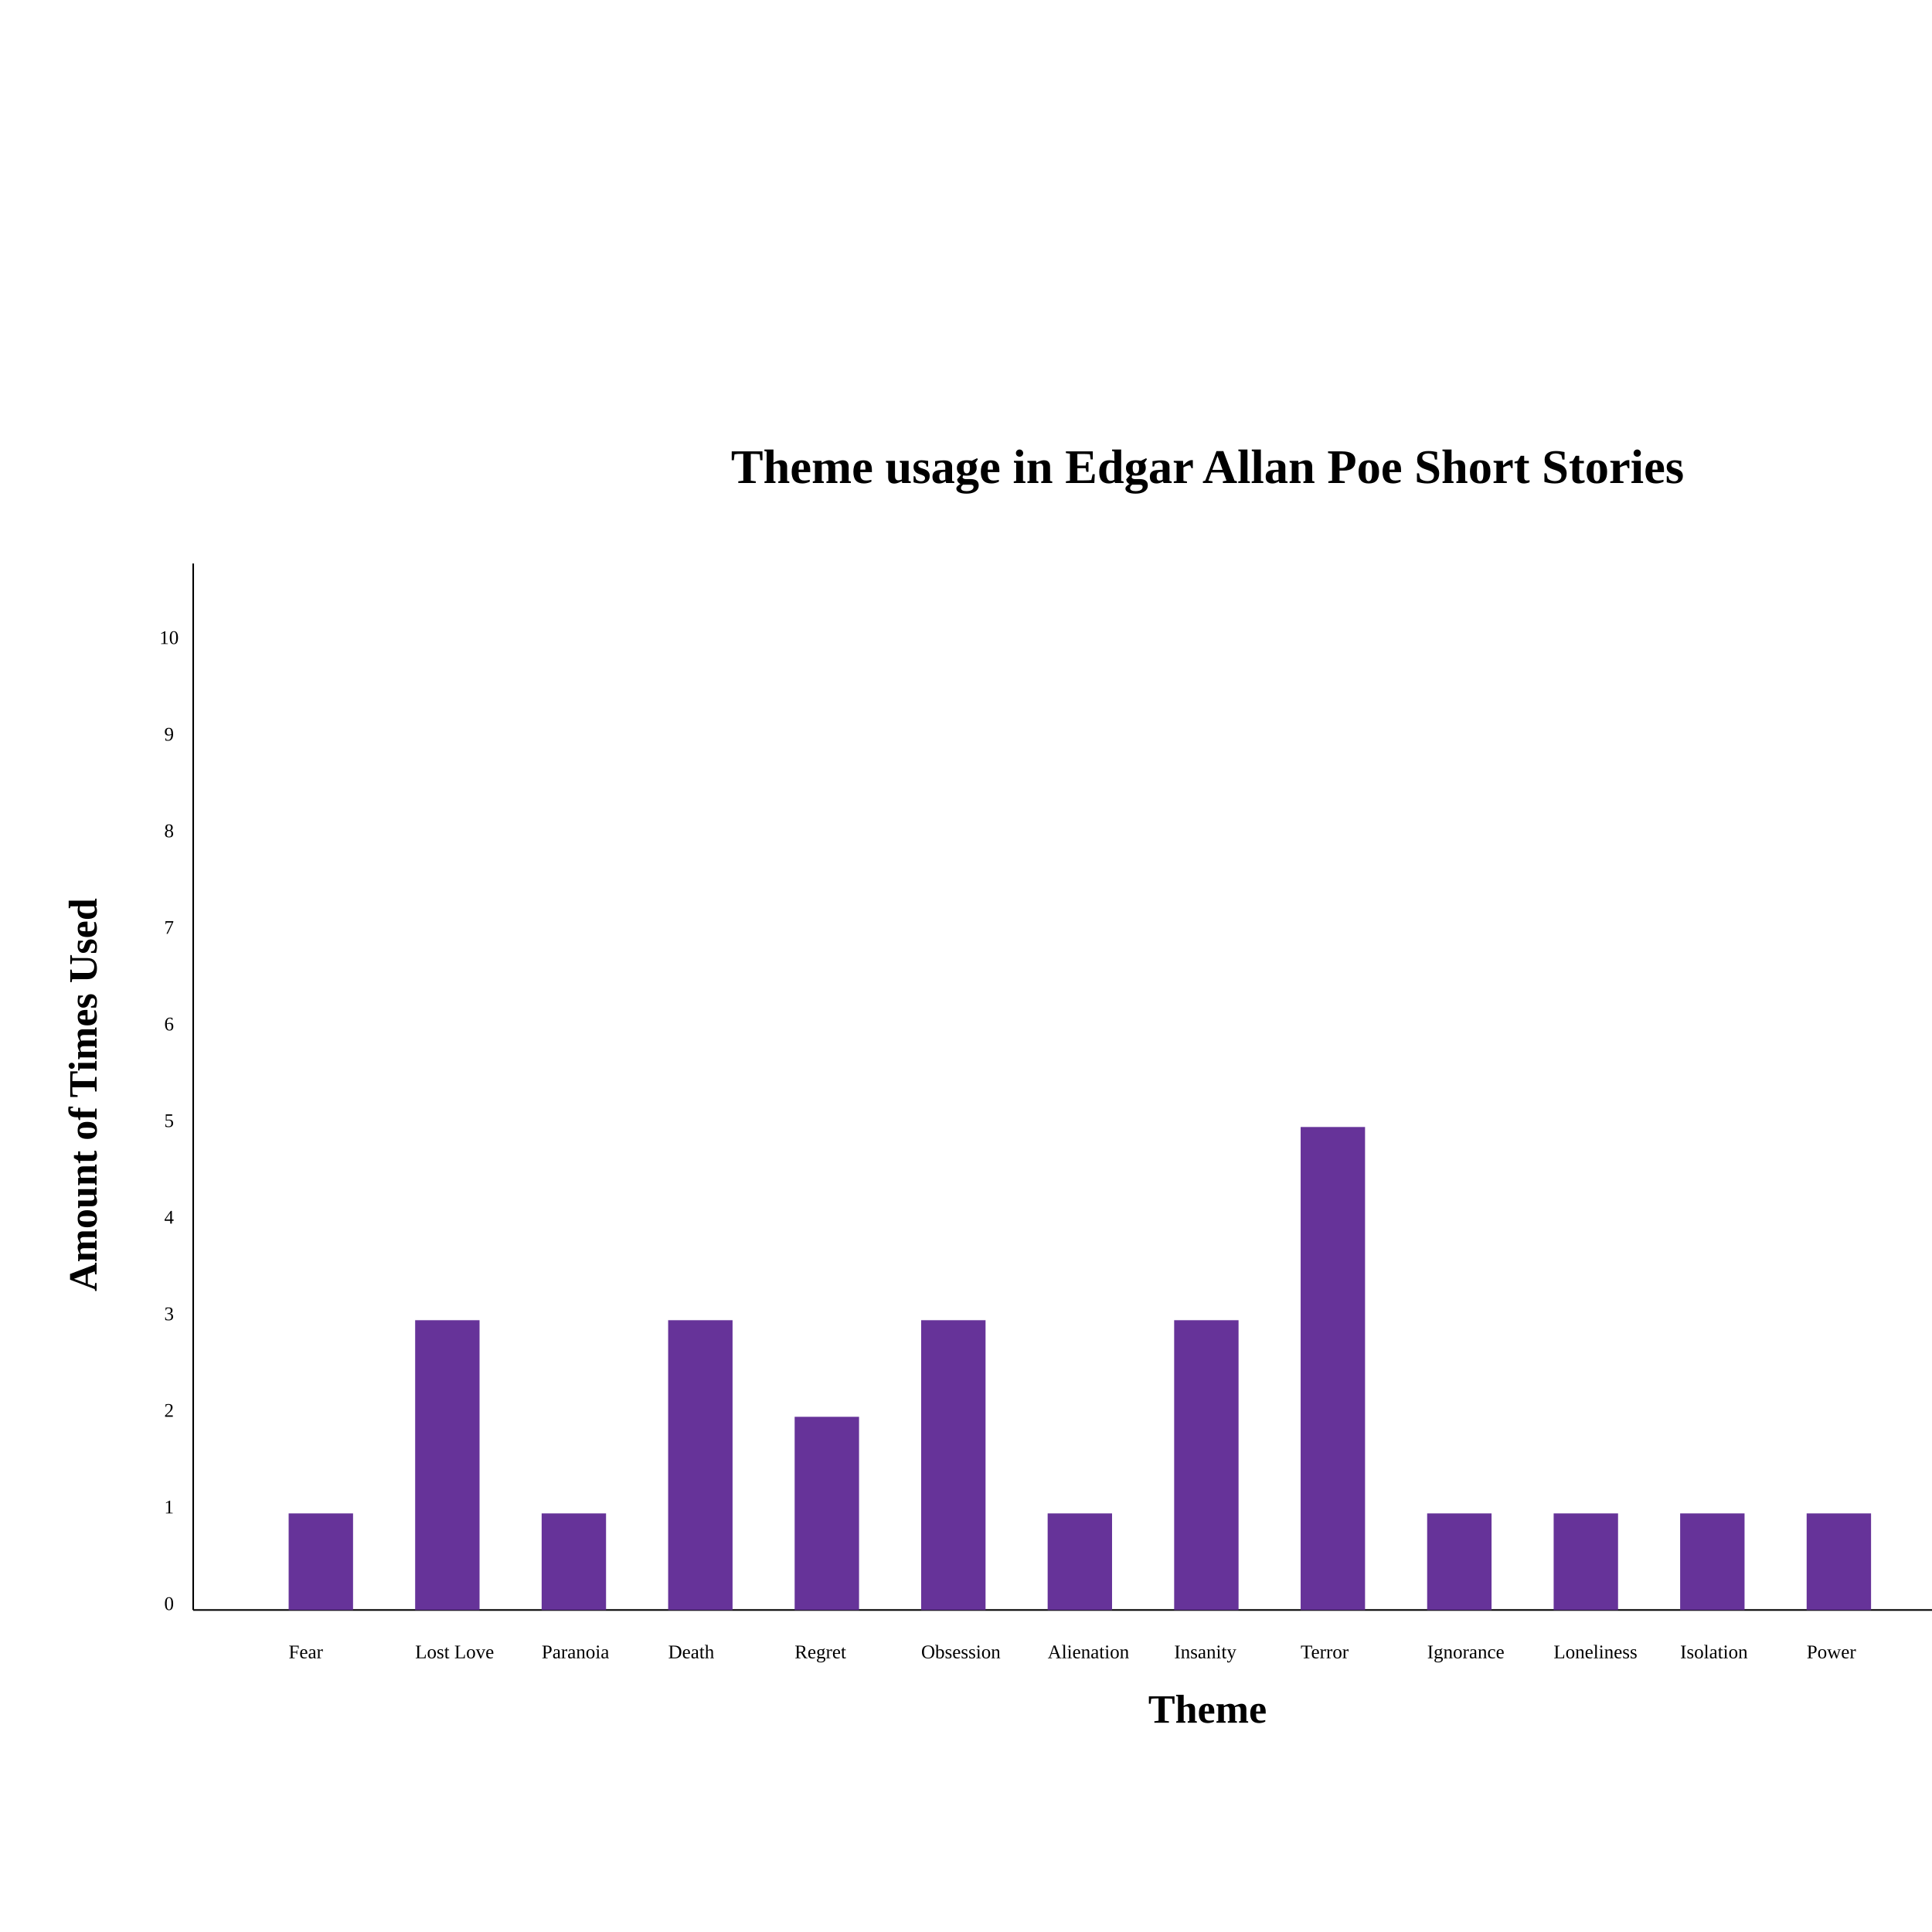
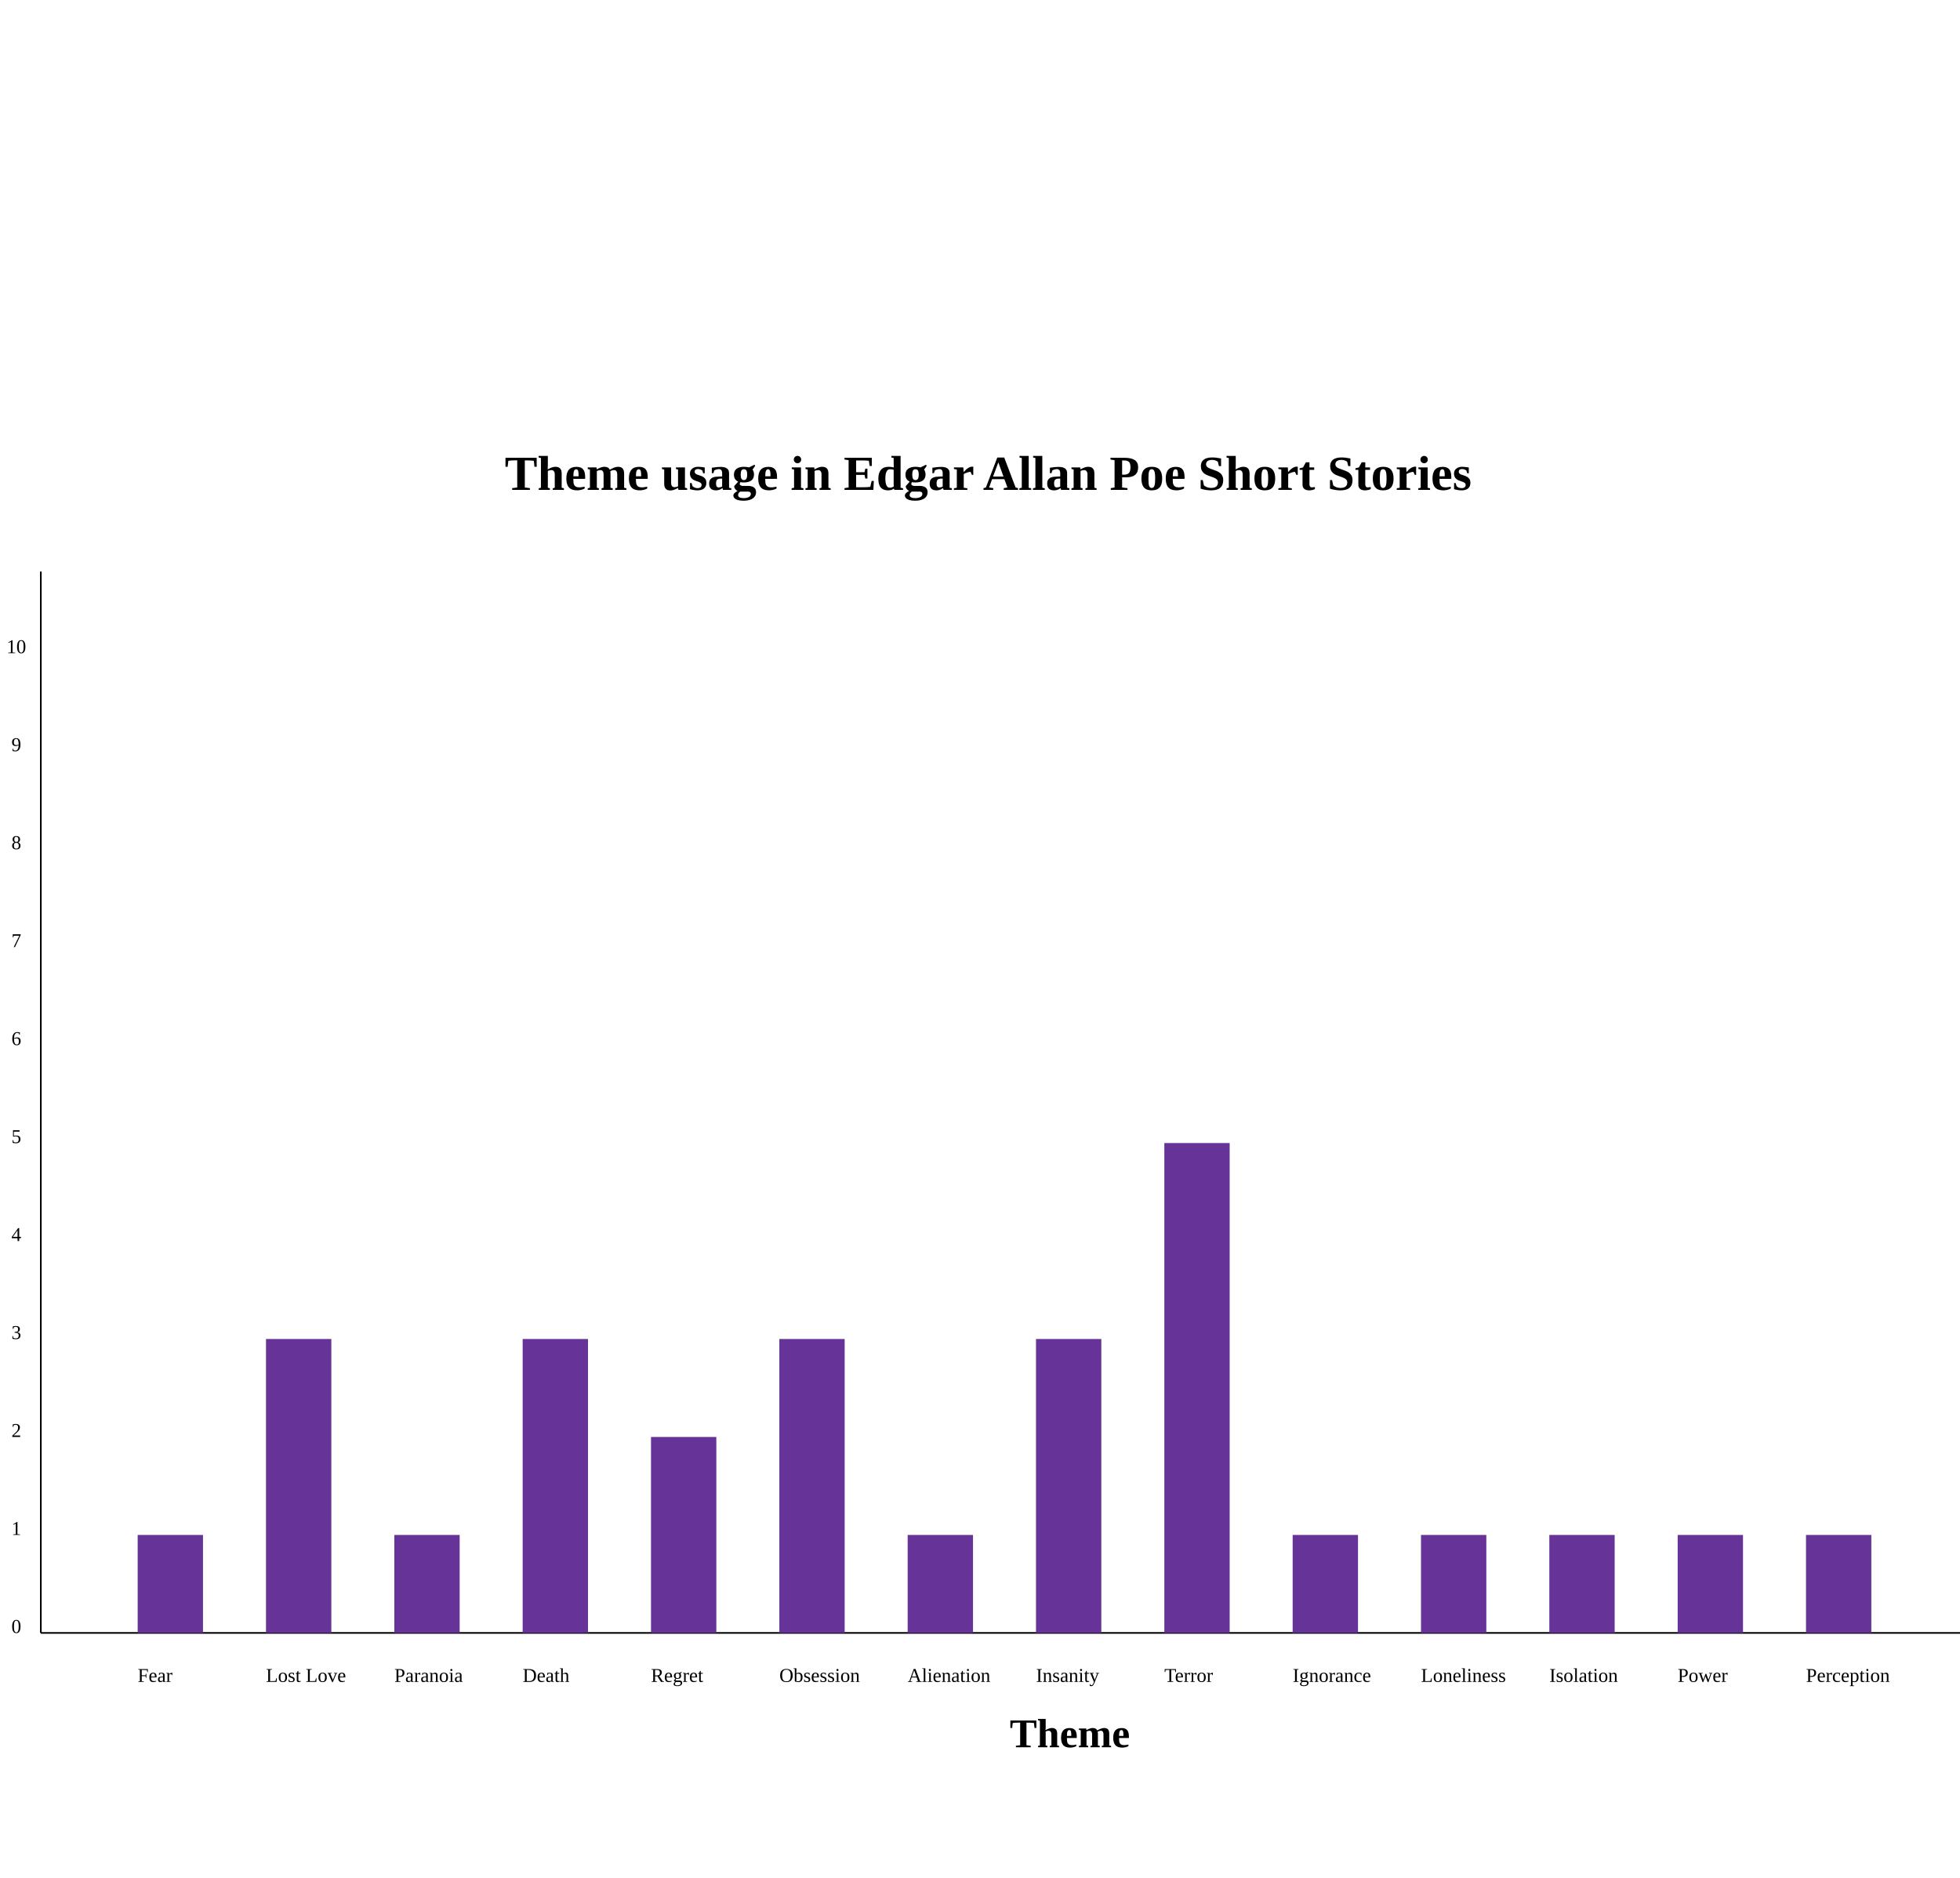
- <svg xmlns="http://www.w3.org/2000/svg" viewBox="0 0 1200 1200">
-   <g transform="translate(100,1000)">
-     <text x="650" y="-700" text-anchor="middle" font-size="30" font-weight="bold">Theme usage in Edgar Allan Poe Short Stories</text>
+ <svg xmlns="http://www.w3.org/2000/svg" viewBox="0 0 1200 1150">
+   <g transform="translate(5,1000)">
+     <text x="600" y="-700" text-anchor="middle" font-size="30" font-weight="bold">Theme usage in Edgar Allan Poe Short Stories</text>
    <line x1="20" x2="20" y1="0" y2="-650" stroke="black" stroke-width="1" />
    <line x1="20" x2="1200" y1="0" y2="0" stroke="black" stroke-width="1" />
    <text x="5" y="0" text-anchor="middle">0</text>
    <text x="5" y="-60" text-anchor="middle">1</text>
    <text x="5" y="-120" text-anchor="middle">2</text>
    <text x="5" y="-180" text-anchor="middle">3</text>
    <text x="5" y="-240" text-anchor="middle">4</text>
    <text x="5" y="-300" text-anchor="middle">5</text>
    <text x="5" y="-360" text-anchor="middle">6</text>
    <text x="5" y="-420" text-anchor="middle">7</text>
    <text x="5" y="-480" text-anchor="middle">8</text>
    <text x="5" y="-540" text-anchor="middle">9</text>
    <text x="5" y="-600" text-anchor="middle">10</text>
    <text x="-40" y="-320" text-anchor="middle" font-size="25" transform="rotate(-90 -40,-320)" font-weight="bold">Amount of Times Used</text>
    <text x="650" y="70" text-anchor="middle" font-size="25" font-weight="bold">Theme</text>
    <rect x="79.286" y="-60" width="40" height="60" fill="#663399" />
    <text x="79.286" y="30" text-anchor="right">Fear</text>
    <rect x="157.857" y="-180" width="40" height="180" fill="#663399" />
    <text x="157.857" y="30" text-anchor="right">Lost Love</text>
    <rect x="236.429" y="-60" width="40" height="60" fill="#663399" />
    <text x="236.429" y="30" text-anchor="right">Paranoia</text>
    <rect x="315" y="-180" width="40" height="180" fill="#663399" />
    <text x="315" y="30" text-anchor="right">Death</text>
    <rect x="393.571" y="-120" width="40" height="120" fill="#663399" />
    <text x="393.571" y="30" text-anchor="right">Regret</text>
    <rect x="472.143" y="-180" width="40" height="180" fill="#663399" />
    <text x="472.143" y="30" text-anchor="right">Obsession</text>
    <rect x="550.714" y="-60" width="40" height="60" fill="#663399" />
    <text x="550.714" y="30" text-anchor="right">Alienation</text>
    <rect x="629.286" y="-180" width="40" height="180" fill="#663399" />
    <text x="629.286" y="30" text-anchor="right">Insanity</text>
    <rect x="707.857" y="-300" width="40" height="300" fill="#663399" />
    <text x="707.857" y="30" text-anchor="right">Terror</text>
    <rect x="786.429" y="-60" width="40" height="60" fill="#663399" />
    <text x="786.429" y="30" text-anchor="right">Ignorance</text>
    <rect x="865" y="-60" width="40" height="60" fill="#663399" />
    <text x="865" y="30" text-anchor="right">Loneliness</text>
    <rect x="943.571" y="-60" width="40" height="60" fill="#663399" />
    <text x="943.571" y="30" text-anchor="right">Isolation</text>
    <rect x="1022.143" y="-60" width="40" height="60" fill="#663399" />
    <text x="1022.143" y="30" text-anchor="right">Power</text>
    <rect x="1100.714" y="-60" width="40" height="60" fill="#663399" />
    <text x="1100.714" y="30" text-anchor="right">Perception</text>
  </g>
</svg>
